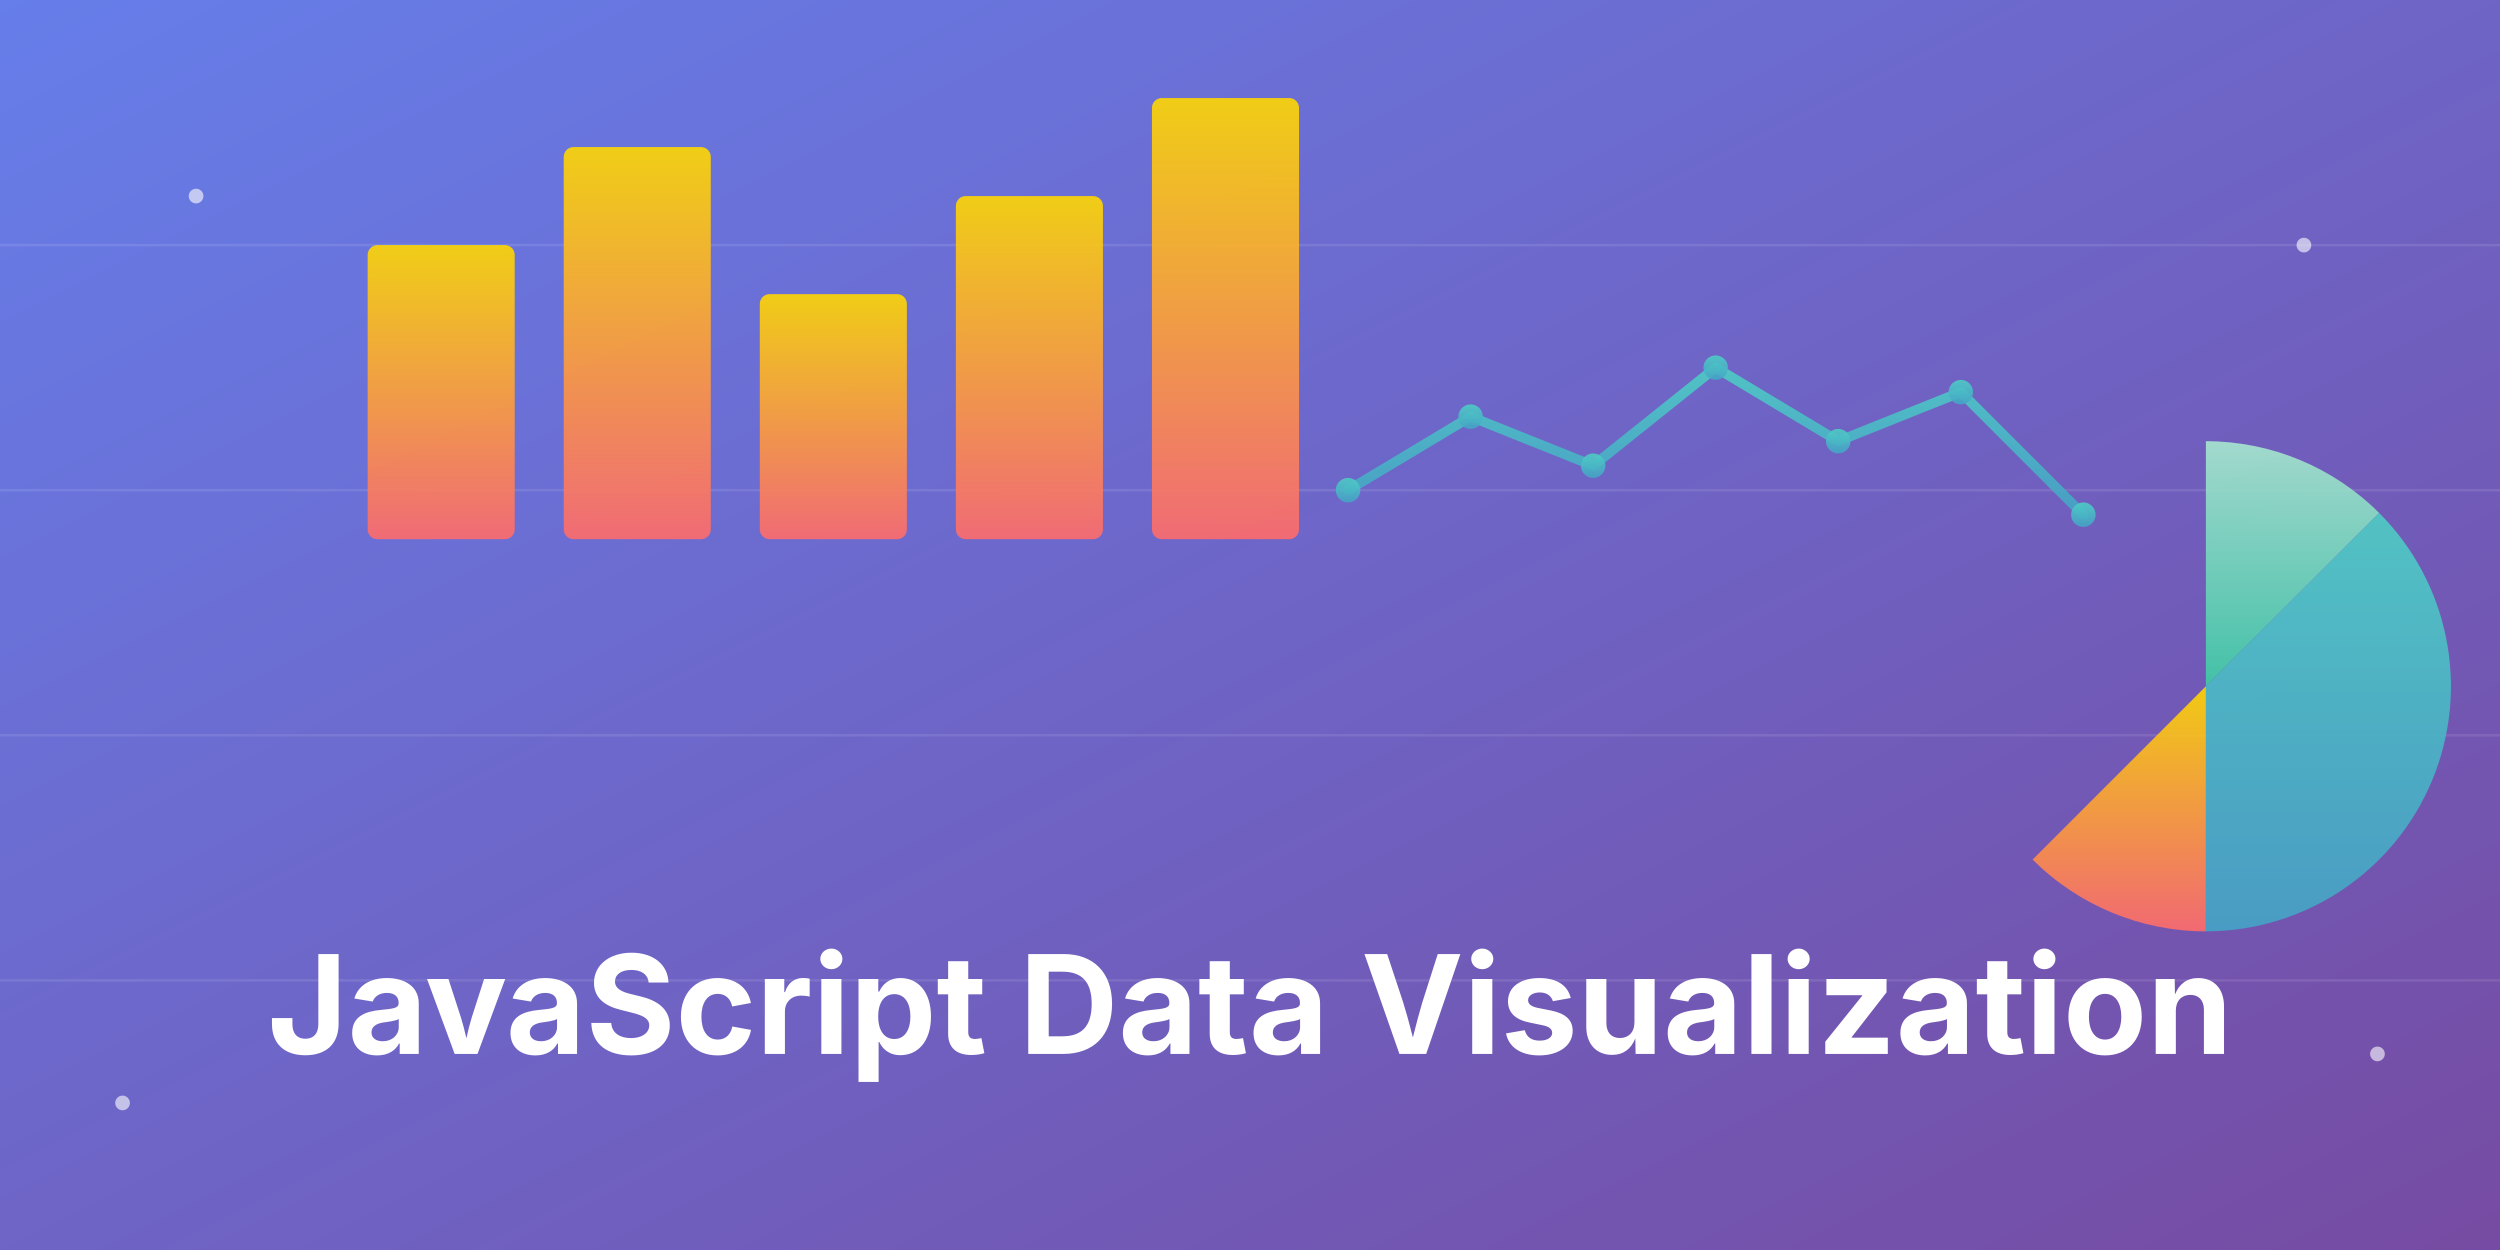
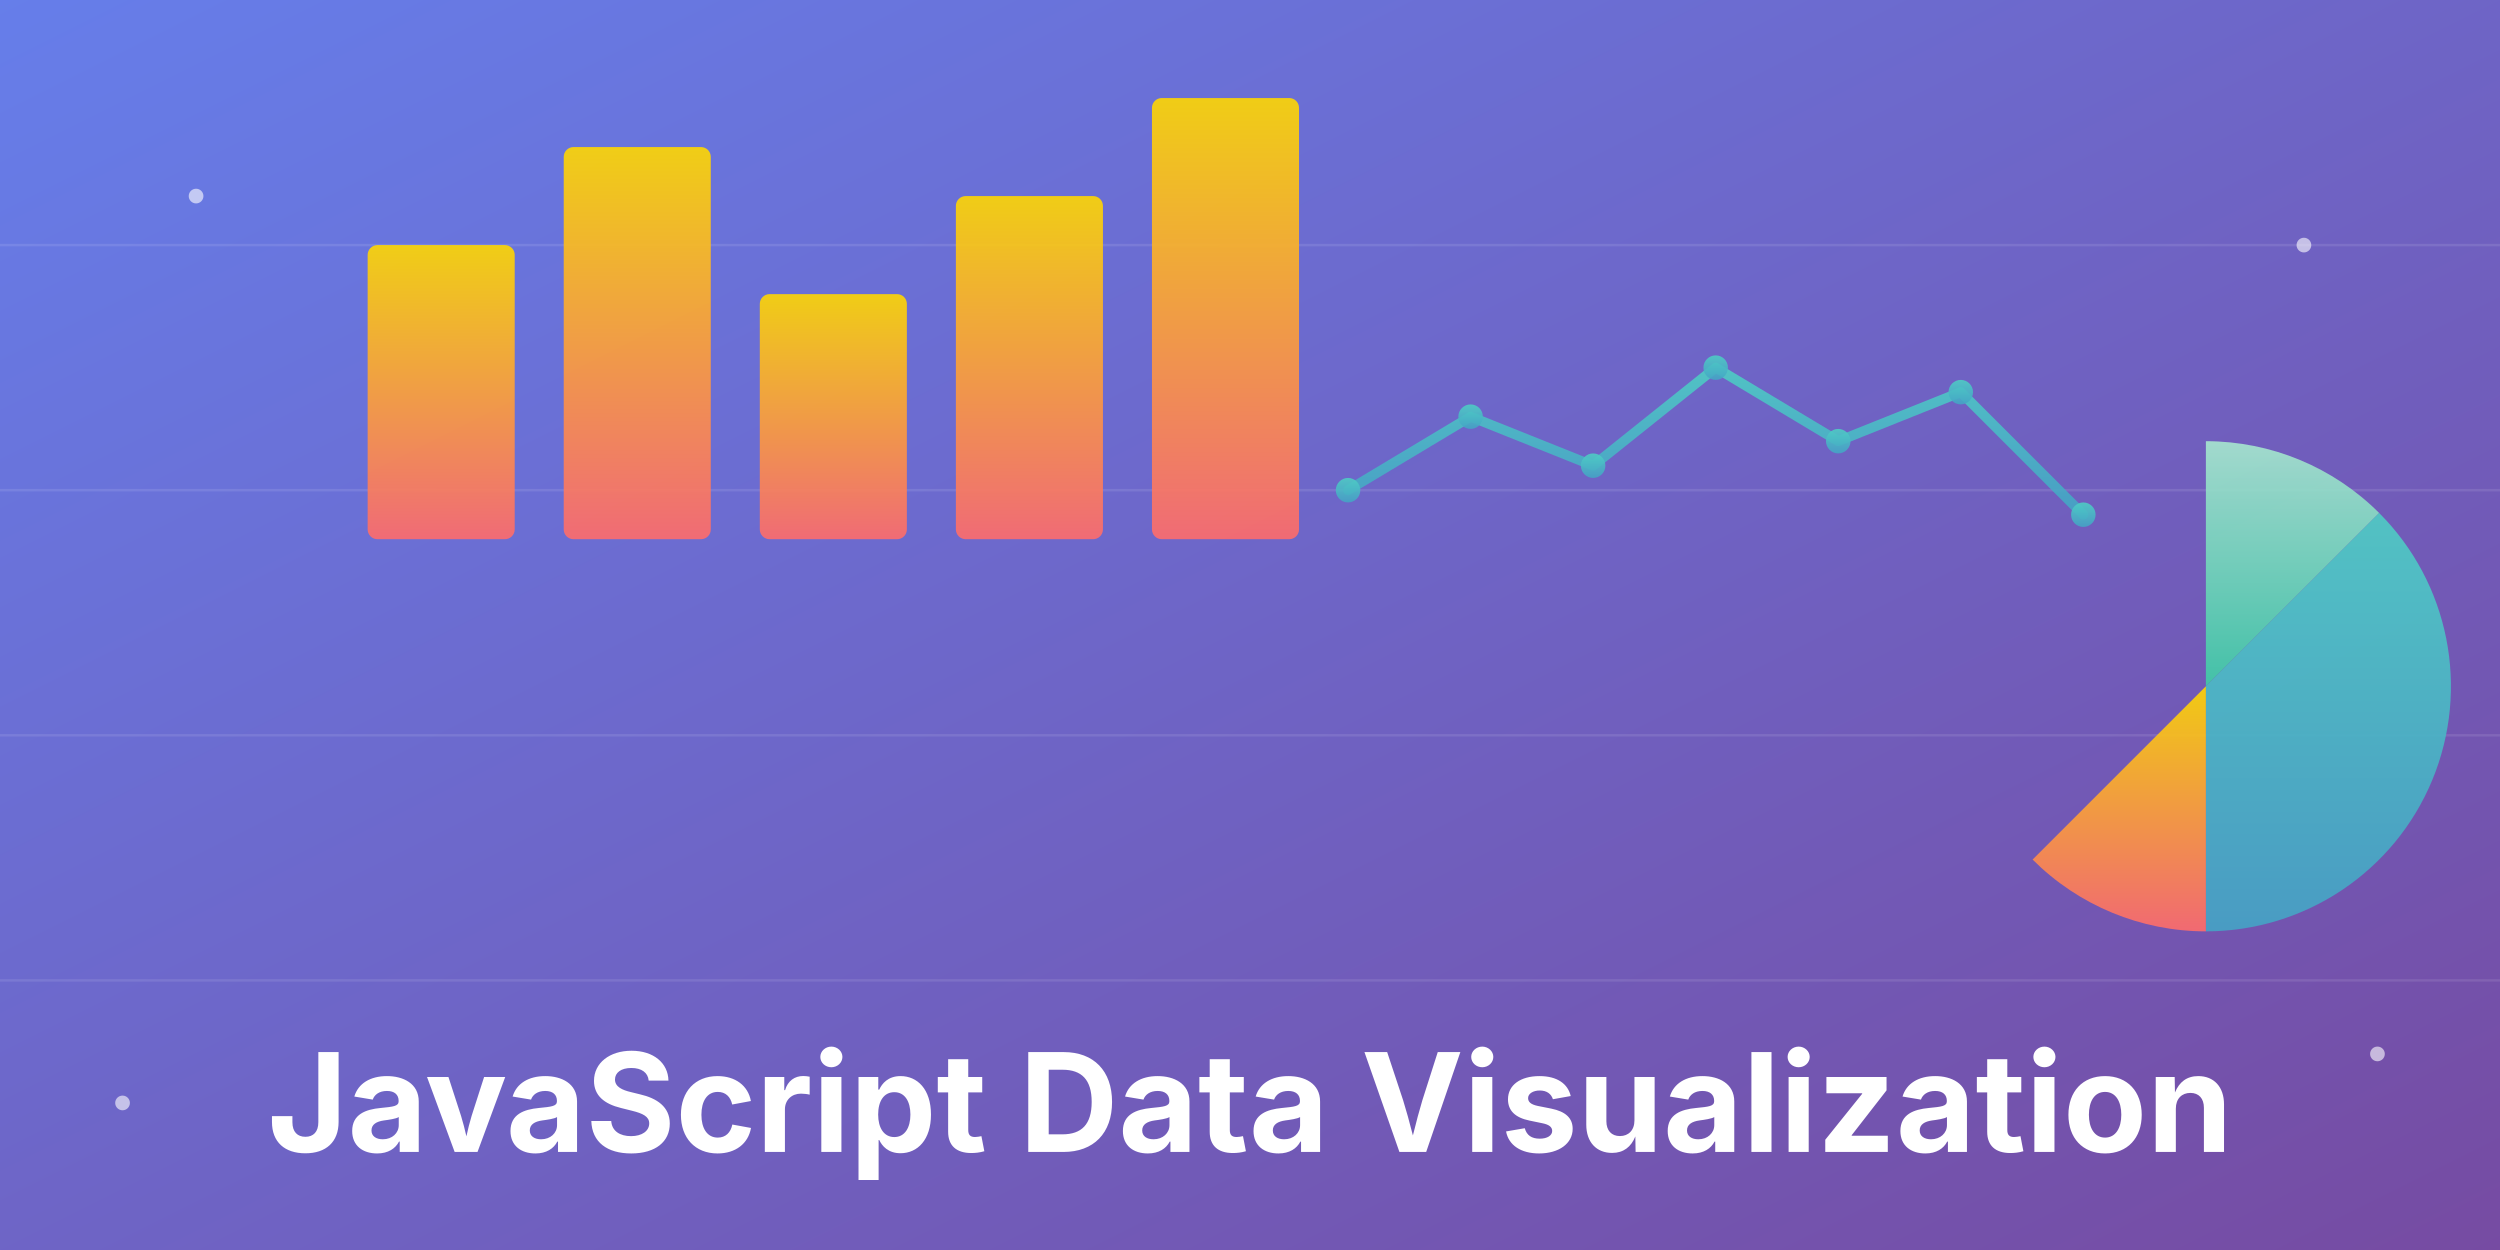
<svg xmlns="http://www.w3.org/2000/svg" width="1020" height="510">
  <defs>
    <linearGradient id="bgGradient" x1="0%" y1="0%" x2="100%" y2="100%">
      <stop offset="0%" style="stop-color:#667eea;stop-opacity:1" />
      <stop offset="100%" style="stop-color:#764ba2;stop-opacity:1" />
    </linearGradient>
    <linearGradient id="chartGradient1" x1="0%" y1="0%" x2="0%" y2="100%">
      <stop offset="0%" style="stop-color:#ffd700;stop-opacity:0.9" />
      <stop offset="100%" style="stop-color:#ff6b6b;stop-opacity:0.9" />
    </linearGradient>
    <linearGradient id="chartGradient2" x1="0%" y1="0%" x2="0%" y2="100%">
      <stop offset="0%" style="stop-color:#4ecdc4;stop-opacity:0.9" />
      <stop offset="100%" style="stop-color:#44a3c5;stop-opacity:0.9" />
    </linearGradient>
    <linearGradient id="chartGradient3" x1="0%" y1="0%" x2="0%" y2="100%">
      <stop offset="0%" style="stop-color:#a8e6cf;stop-opacity:0.9" />
      <stop offset="100%" style="stop-color:#3dcca5;stop-opacity:0.9" />
    </linearGradient>
  </defs>
  <rect width="1020" height="510" fill="url(#bgGradient)" />
  <g opacity="0.1">
    <line x1="0" y1="100" x2="1020" y2="100" stroke="white" stroke-width="1" />
    <line x1="0" y1="200" x2="1020" y2="200" stroke="white" stroke-width="1" />
    <line x1="0" y1="300" x2="1020" y2="300" stroke="white" stroke-width="1" />
    <line x1="0" y1="400" x2="1020" y2="400" stroke="white" stroke-width="1" />
  </g>
  <g transform="translate(150, 220)">
    <rect x="0" y="-120" width="60" height="120" fill="url(#chartGradient1)" rx="4" />
    <rect x="80" y="-160" width="60" height="160" fill="url(#chartGradient1)" rx="4" />
    <rect x="160" y="-100" width="60" height="100" fill="url(#chartGradient1)" rx="4" />
    <rect x="240" y="-140" width="60" height="140" fill="url(#chartGradient1)" rx="4" />
    <rect x="320" y="-180" width="60" height="180" fill="url(#chartGradient1)" rx="4" />
  </g>
  <g transform="translate(550, 250)">
    <polyline points="0,-50 50,-80 100,-60 150,-100 200,-70 250,-90 300,-40" fill="none" stroke="url(#chartGradient2)" stroke-width="4" stroke-linecap="round" stroke-linejoin="round" />
    <circle cx="0" cy="-50" r="5" fill="url(#chartGradient2)" />
    <circle cx="50" cy="-80" r="5" fill="url(#chartGradient2)" />
    <circle cx="100" cy="-60" r="5" fill="url(#chartGradient2)" />
    <circle cx="150" cy="-100" r="5" fill="url(#chartGradient2)" />
    <circle cx="200" cy="-70" r="5" fill="url(#chartGradient2)" />
    <circle cx="250" cy="-90" r="5" fill="url(#chartGradient2)" />
    <circle cx="300" cy="-40" r="5" fill="url(#chartGradient2)" />
  </g>
  <g transform="translate(900, 280)">
    <path d="M 0,-100 A 100,100 0 0,1 70.7,-70.7 L 0,0 Z" fill="url(#chartGradient3)" />
    <path d="M 70.7,-70.7 A 100,100 0 0,1 0,100 L 0,0 Z" fill="url(#chartGradient2)" />
    <path d="M 0,100 A 100,100 0 0,1 -70.7,70.7 L 0,0 Z" fill="url(#chartGradient1)" />
  </g>
-   <text x="510" y="430" font-family="Inter, sans-serif" font-size="56" font-weight="bold" fill="white" text-anchor="middle">JavaScript Data Visualization</text>
+   <text x="510" y="470" font-family="Inter, sans-serif" font-size="56" font-weight="bold" fill="white" text-anchor="middle">JavaScript Data Visualization</text>
  <circle cx="80" cy="80" r="3" fill="white" opacity="0.6" />
  <circle cx="940" cy="100" r="3" fill="white" opacity="0.6" />
  <circle cx="50" cy="450" r="3" fill="white" opacity="0.6" />
  <circle cx="970" cy="430" r="3" fill="white" opacity="0.6" />
</svg>
